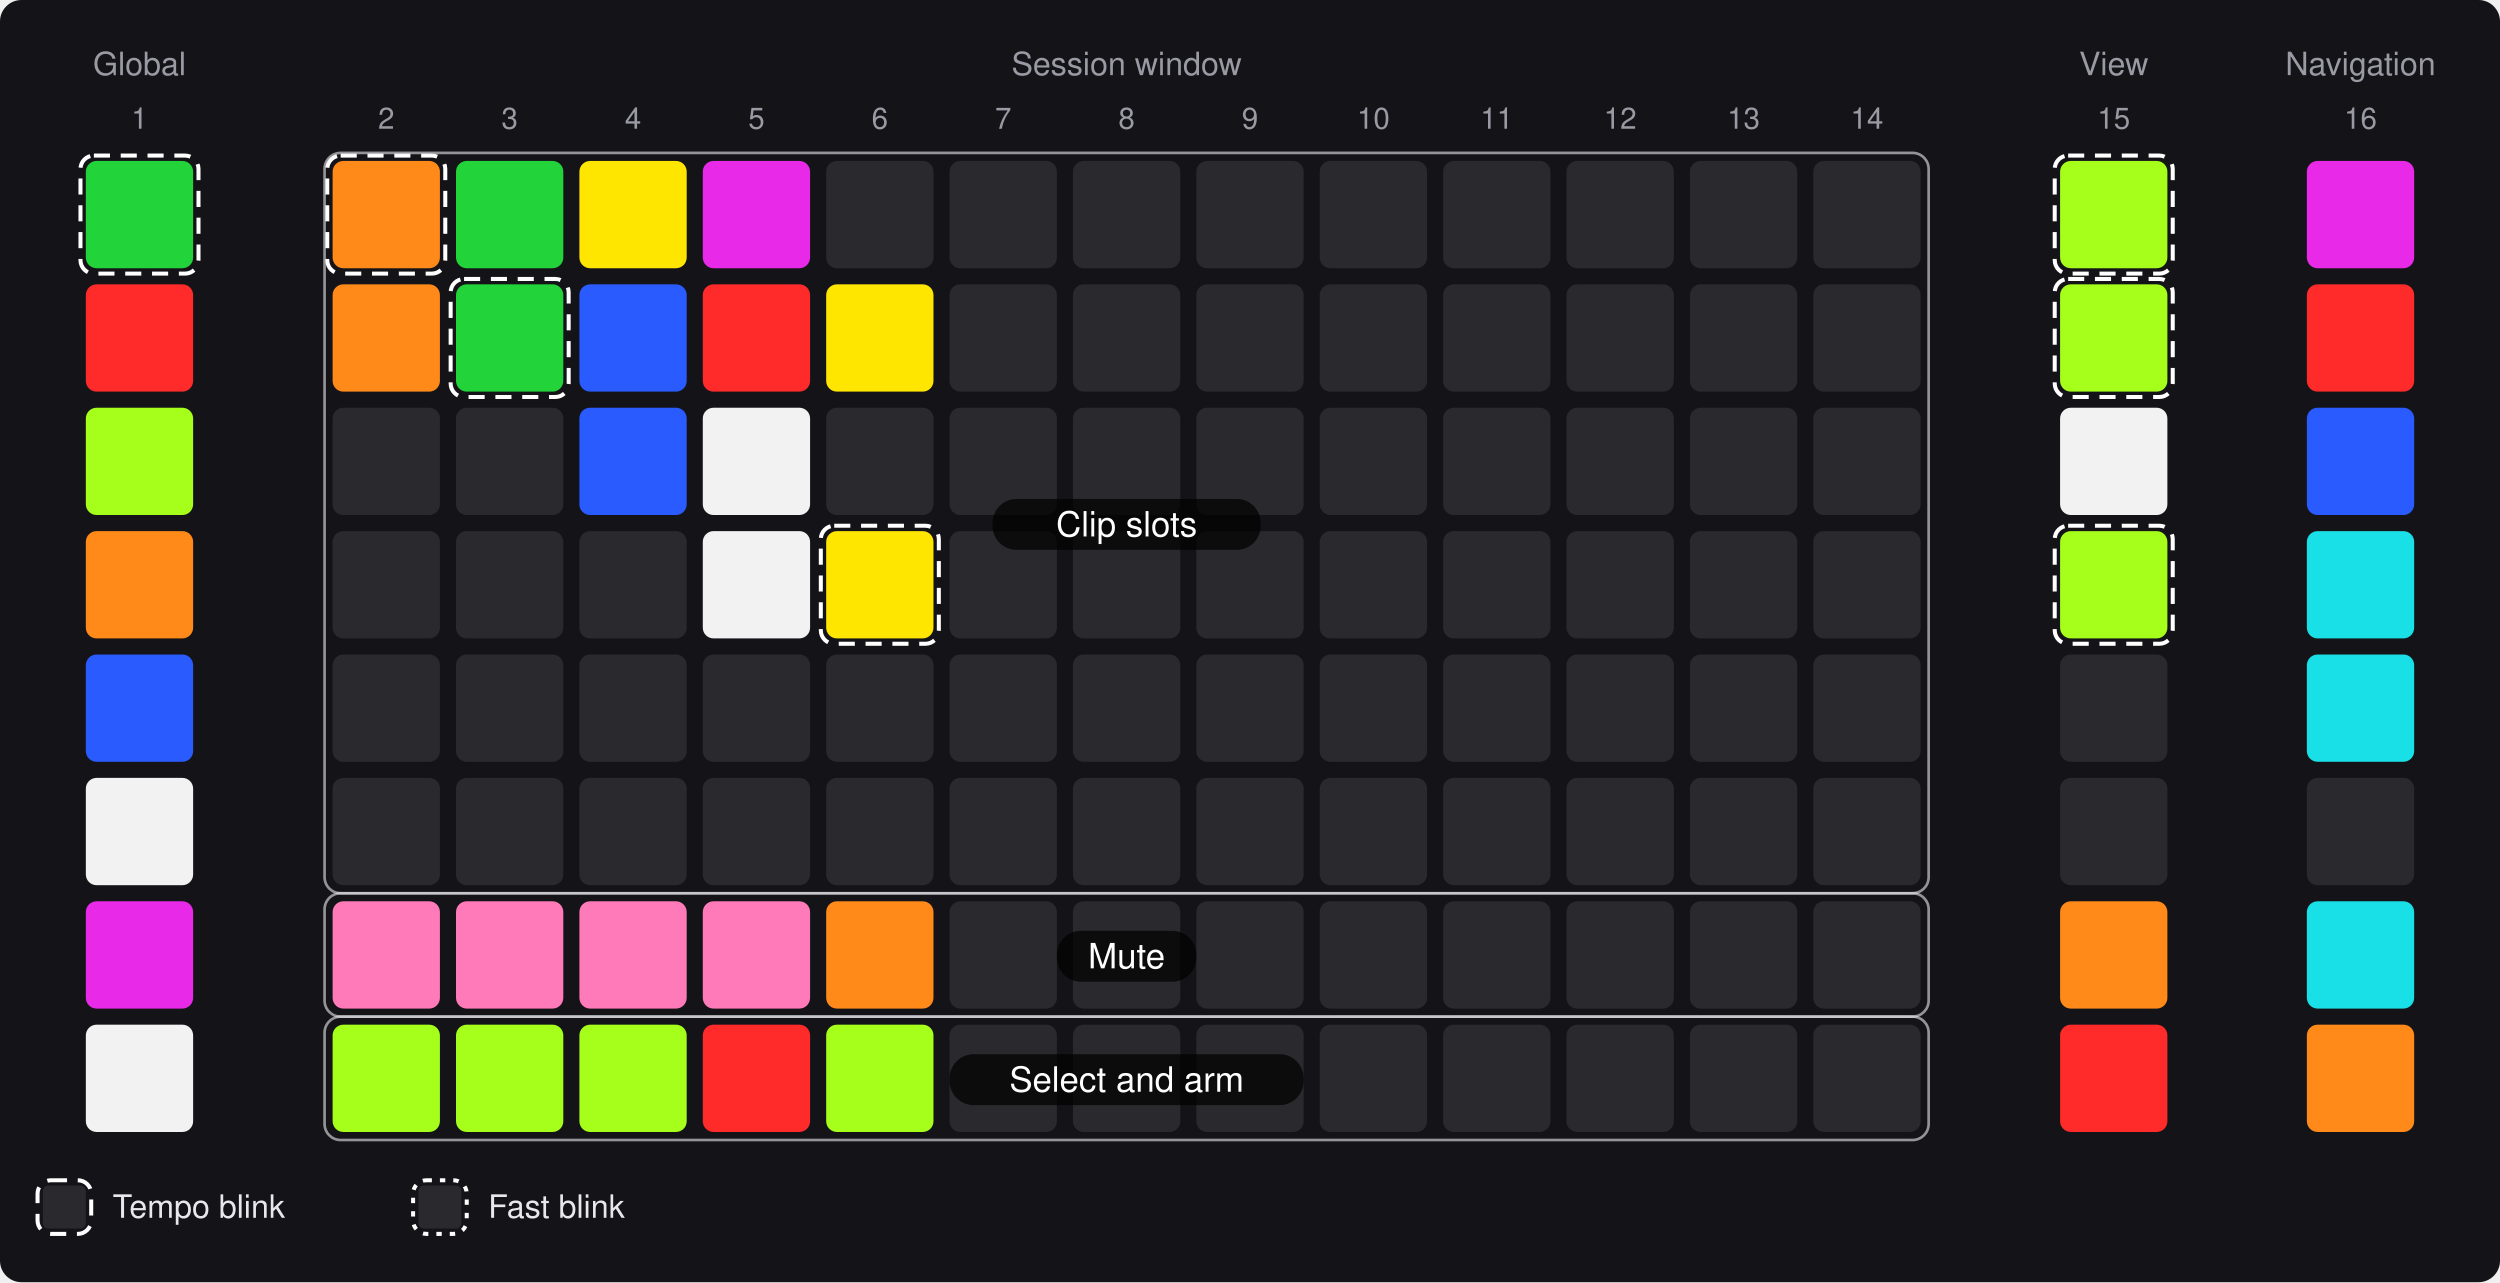
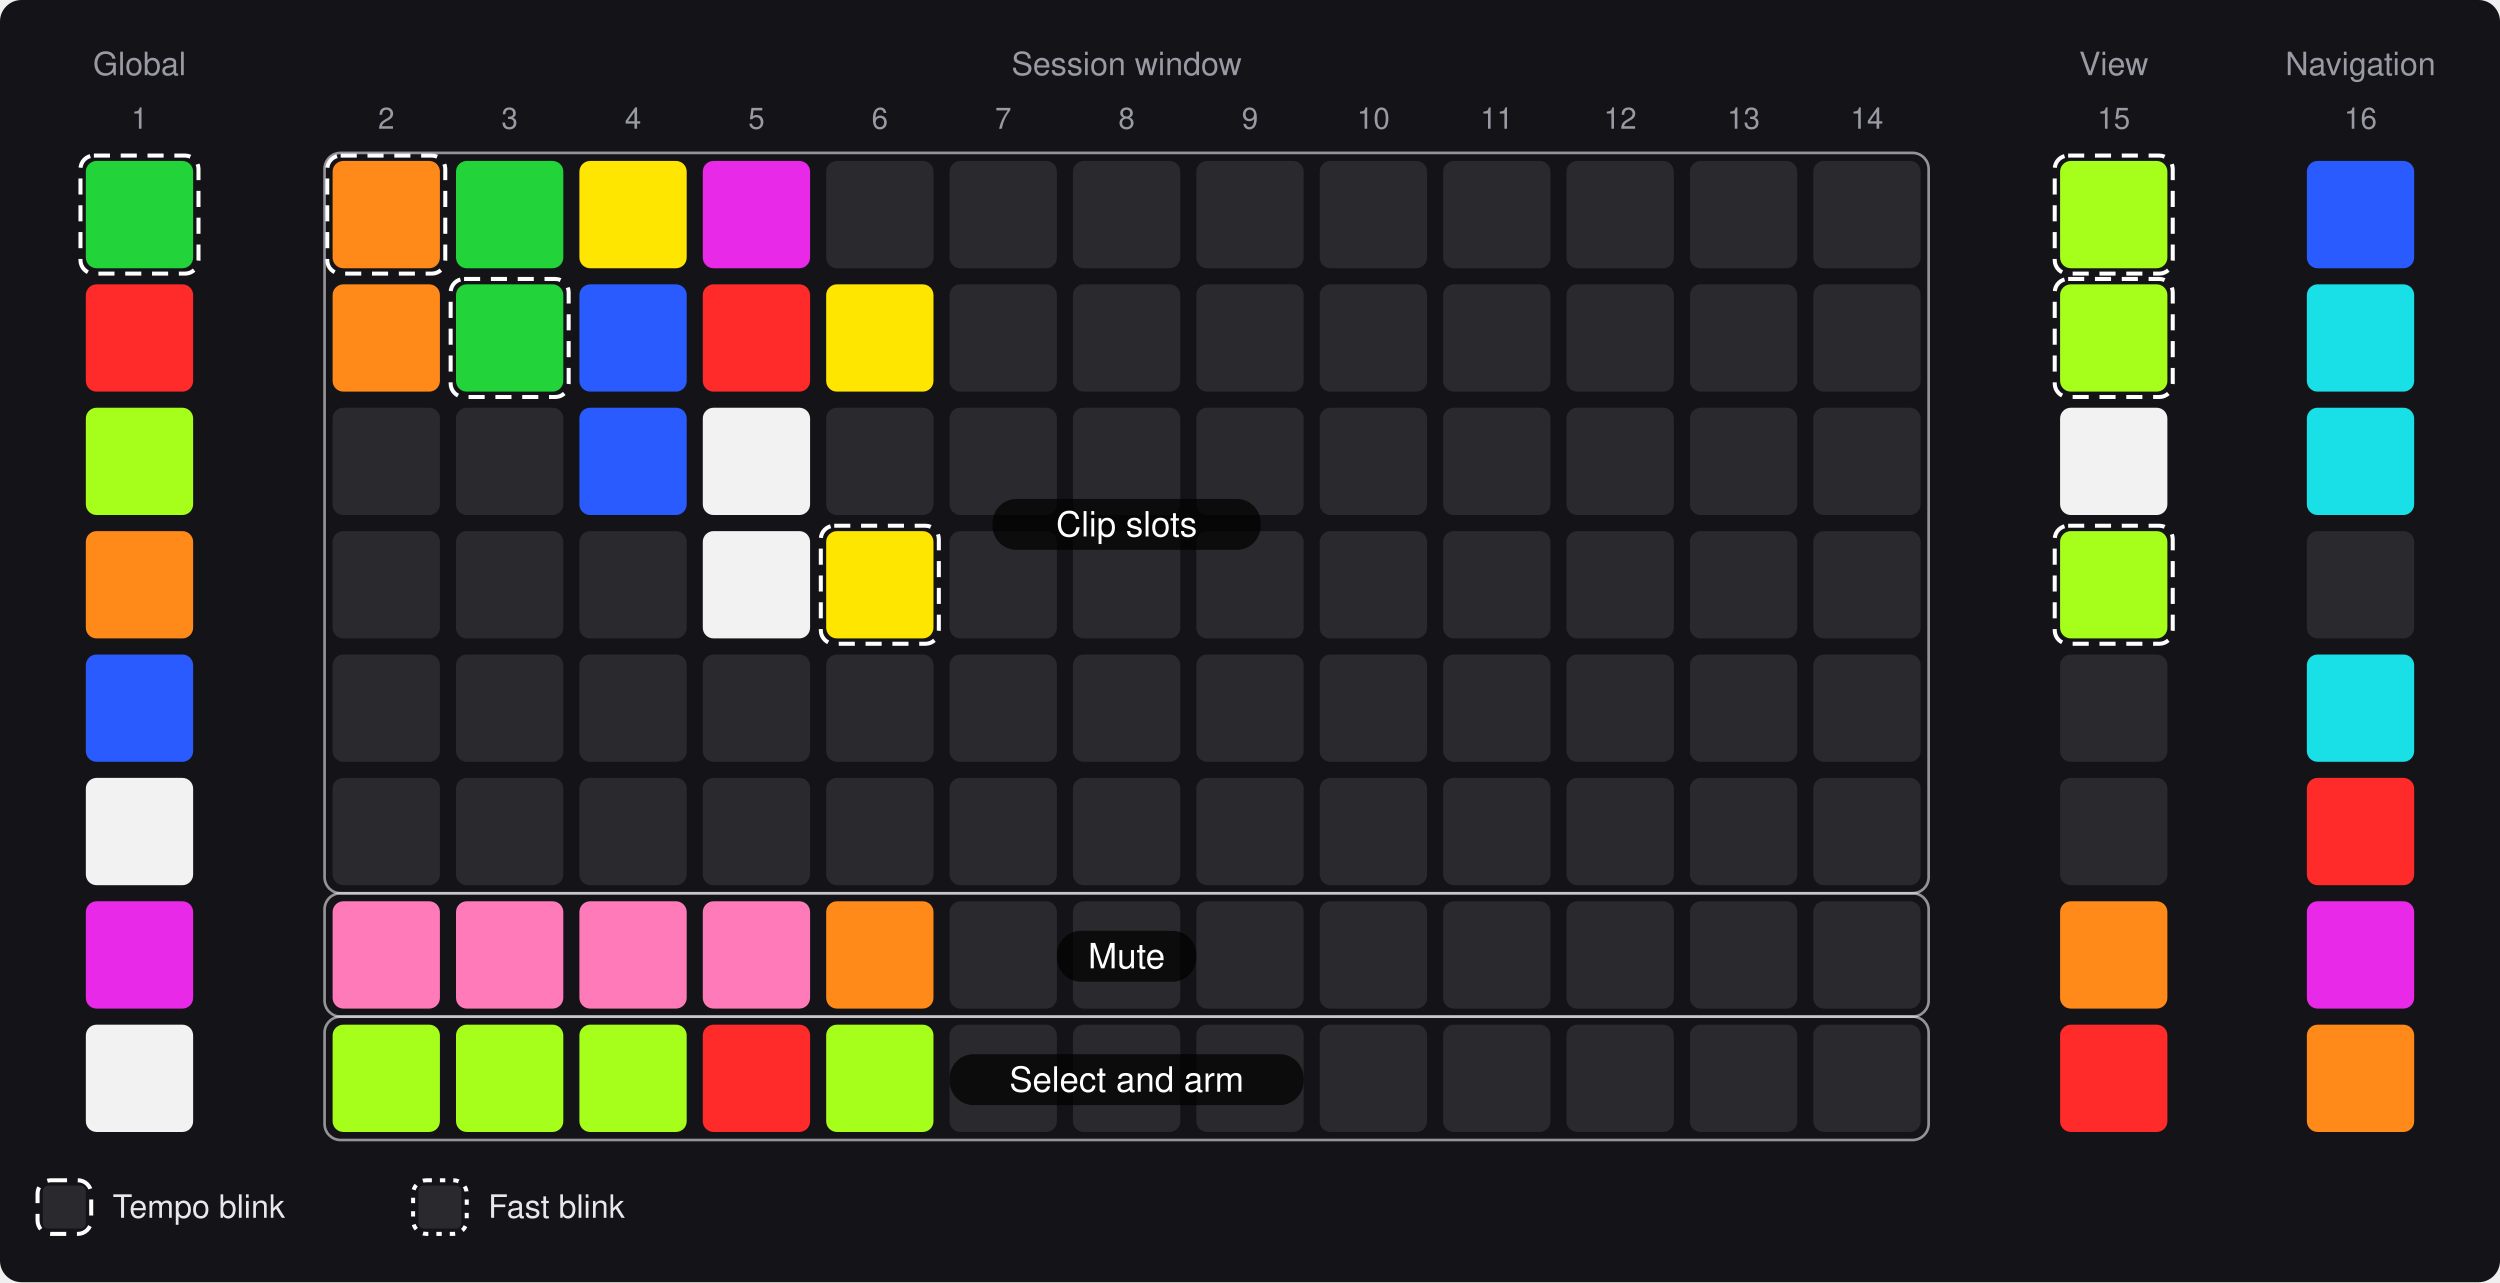
<svg xmlns="http://www.w3.org/2000/svg" width="932" height="478" viewBox="0 0 932 478" font-family="Helvetica, Arial, sans-serif">
  <rect x="0" y="0" width="932" height="478" rx="8" fill="#141418" />
  <text x="52" y="28" font-size="12" fill="#9a9aa4" text-anchor="middle">Global</text>
  <text x="52" y="48" font-size="11" fill="#9a9aa4" text-anchor="middle">1</text>
  <rect x="32" y="60" width="40" height="40" rx="4" fill="#22d43a" />
  <rect x="30" y="58" width="44" height="44" rx="5" fill="none" stroke="#ffffff" stroke-width="1.5" stroke-dasharray="6 4" />
  <rect x="32" y="106" width="40" height="40" rx="4" fill="#ff2a2a" />
  <rect x="32" y="152" width="40" height="40" rx="4" fill="#a6ff1a" />
  <rect x="32" y="198" width="40" height="40" rx="4" fill="#ff8a1a" />
  <rect x="32" y="244" width="40" height="40" rx="4" fill="#2a5bff" />
  <rect x="32" y="290" width="40" height="40" rx="4" fill="#f2f2f2" />
  <rect x="32" y="336" width="40" height="40" rx="4" fill="#e82ae8" />
  <rect x="32" y="382" width="40" height="40" rx="4" fill="#f2f2f2" />
  <text x="420" y="28" font-size="12" fill="#9a9aa4" text-anchor="middle">Session window</text>
  <text x="144" y="48" font-size="11" fill="#9a9aa4" text-anchor="middle">2</text>
  <text x="190" y="48" font-size="11" fill="#9a9aa4" text-anchor="middle">3</text>
  <text x="236" y="48" font-size="11" fill="#9a9aa4" text-anchor="middle">4</text>
  <text x="282" y="48" font-size="11" fill="#9a9aa4" text-anchor="middle">5</text>
  <text x="328" y="48" font-size="11" fill="#9a9aa4" text-anchor="middle">6</text>
  <text x="374" y="48" font-size="11" fill="#9a9aa4" text-anchor="middle">7</text>
  <text x="420" y="48" font-size="11" fill="#9a9aa4" text-anchor="middle">8</text>
  <text x="466" y="48" font-size="11" fill="#9a9aa4" text-anchor="middle">9</text>
  <text x="512" y="48" font-size="11" fill="#9a9aa4" text-anchor="middle">10</text>
  <text x="558" y="48" font-size="11" fill="#9a9aa4" text-anchor="middle">11</text>
  <text x="604" y="48" font-size="11" fill="#9a9aa4" text-anchor="middle">12</text>
  <text x="650" y="48" font-size="11" fill="#9a9aa4" text-anchor="middle">13</text>
  <text x="696" y="48" font-size="11" fill="#9a9aa4" text-anchor="middle">14</text>
  <rect x="124" y="60" width="40" height="40" rx="4" fill="#ff8a1a" />
  <rect x="122" y="58" width="44" height="44" rx="5" fill="none" stroke="#ffffff" stroke-width="1.5" stroke-dasharray="6 4" />
  <rect x="124" y="106" width="40" height="40" rx="4" fill="#ff8a1a" />
  <rect x="124" y="152" width="40" height="40" rx="4" fill="#2a2a2e" />
  <rect x="124" y="198" width="40" height="40" rx="4" fill="#2a2a2e" />
  <rect x="124" y="244" width="40" height="40" rx="4" fill="#2a2a2e" />
  <rect x="124" y="290" width="40" height="40" rx="4" fill="#2a2a2e" />
  <rect x="124" y="336" width="40" height="40" rx="4" fill="#ff7ab8" />
  <rect x="124" y="382" width="40" height="40" rx="4" fill="#a6ff1a" />
  <rect x="170" y="60" width="40" height="40" rx="4" fill="#22d43a" />
  <rect x="170" y="106" width="40" height="40" rx="4" fill="#22d43a" />
  <rect x="168" y="104" width="44" height="44" rx="5" fill="none" stroke="#ffffff" stroke-width="1.5" stroke-dasharray="6 4" />
  <rect x="170" y="152" width="40" height="40" rx="4" fill="#2a2a2e" />
  <rect x="170" y="198" width="40" height="40" rx="4" fill="#2a2a2e" />
  <rect x="170" y="244" width="40" height="40" rx="4" fill="#2a2a2e" />
  <rect x="170" y="290" width="40" height="40" rx="4" fill="#2a2a2e" />
  <rect x="170" y="336" width="40" height="40" rx="4" fill="#ff7ab8" />
  <rect x="170" y="382" width="40" height="40" rx="4" fill="#a6ff1a" />
  <rect x="216" y="60" width="40" height="40" rx="4" fill="#ffe600" />
  <rect x="216" y="106" width="40" height="40" rx="4" fill="#2a5bff" />
  <rect x="216" y="152" width="40" height="40" rx="4" fill="#2a5bff" />
  <rect x="216" y="198" width="40" height="40" rx="4" fill="#2a2a2e" />
  <rect x="216" y="244" width="40" height="40" rx="4" fill="#2a2a2e" />
  <rect x="216" y="290" width="40" height="40" rx="4" fill="#2a2a2e" />
  <rect x="216" y="336" width="40" height="40" rx="4" fill="#ff7ab8" />
  <rect x="216" y="382" width="40" height="40" rx="4" fill="#a6ff1a" />
  <rect x="262" y="60" width="40" height="40" rx="4" fill="#e82ae8" />
  <rect x="262" y="106" width="40" height="40" rx="4" fill="#ff2a2a" />
  <rect x="262" y="152" width="40" height="40" rx="4" fill="#f2f2f2" />
  <rect x="262" y="198" width="40" height="40" rx="4" fill="#f2f2f2" />
  <rect x="262" y="244" width="40" height="40" rx="4" fill="#2a2a2e" />
  <rect x="262" y="290" width="40" height="40" rx="4" fill="#2a2a2e" />
  <rect x="262" y="336" width="40" height="40" rx="4" fill="#ff7ab8" />
  <rect x="262" y="382" width="40" height="40" rx="4" fill="#ff2a2a" />
  <rect x="308" y="60" width="40" height="40" rx="4" fill="#2a2a2e" />
  <rect x="308" y="106" width="40" height="40" rx="4" fill="#ffe600" />
  <rect x="308" y="152" width="40" height="40" rx="4" fill="#2a2a2e" />
  <rect x="308" y="198" width="40" height="40" rx="4" fill="#ffe600" />
  <rect x="306" y="196" width="44" height="44" rx="5" fill="none" stroke="#ffffff" stroke-width="1.5" stroke-dasharray="6 4" />
  <rect x="308" y="244" width="40" height="40" rx="4" fill="#2a2a2e" />
  <rect x="308" y="290" width="40" height="40" rx="4" fill="#2a2a2e" />
  <rect x="308" y="336" width="40" height="40" rx="4" fill="#ff8a1a" />
  <rect x="308" y="382" width="40" height="40" rx="4" fill="#a6ff1a" />
  <rect x="354" y="60" width="40" height="40" rx="4" fill="#2a2a2e" />
  <rect x="354" y="106" width="40" height="40" rx="4" fill="#2a2a2e" />
  <rect x="354" y="152" width="40" height="40" rx="4" fill="#2a2a2e" />
  <rect x="354" y="198" width="40" height="40" rx="4" fill="#2a2a2e" />
  <rect x="354" y="244" width="40" height="40" rx="4" fill="#2a2a2e" />
  <rect x="354" y="290" width="40" height="40" rx="4" fill="#2a2a2e" />
  <rect x="354" y="336" width="40" height="40" rx="4" fill="#2a2a2e" />
  <rect x="354" y="382" width="40" height="40" rx="4" fill="#2a2a2e" />
  <rect x="400" y="60" width="40" height="40" rx="4" fill="#2a2a2e" />
  <rect x="400" y="106" width="40" height="40" rx="4" fill="#2a2a2e" />
  <rect x="400" y="152" width="40" height="40" rx="4" fill="#2a2a2e" />
  <rect x="400" y="198" width="40" height="40" rx="4" fill="#2a2a2e" />
  <rect x="400" y="244" width="40" height="40" rx="4" fill="#2a2a2e" />
  <rect x="400" y="290" width="40" height="40" rx="4" fill="#2a2a2e" />
  <rect x="400" y="336" width="40" height="40" rx="4" fill="#2a2a2e" />
  <rect x="400" y="382" width="40" height="40" rx="4" fill="#2a2a2e" />
  <rect x="446" y="60" width="40" height="40" rx="4" fill="#2a2a2e" />
  <rect x="446" y="106" width="40" height="40" rx="4" fill="#2a2a2e" />
  <rect x="446" y="152" width="40" height="40" rx="4" fill="#2a2a2e" />
  <rect x="446" y="198" width="40" height="40" rx="4" fill="#2a2a2e" />
  <rect x="446" y="244" width="40" height="40" rx="4" fill="#2a2a2e" />
  <rect x="446" y="290" width="40" height="40" rx="4" fill="#2a2a2e" />
  <rect x="446" y="336" width="40" height="40" rx="4" fill="#2a2a2e" />
  <rect x="446" y="382" width="40" height="40" rx="4" fill="#2a2a2e" />
  <rect x="492" y="60" width="40" height="40" rx="4" fill="#2a2a2e" />
  <rect x="492" y="106" width="40" height="40" rx="4" fill="#2a2a2e" />
  <rect x="492" y="152" width="40" height="40" rx="4" fill="#2a2a2e" />
  <rect x="492" y="198" width="40" height="40" rx="4" fill="#2a2a2e" />
  <rect x="492" y="244" width="40" height="40" rx="4" fill="#2a2a2e" />
  <rect x="492" y="290" width="40" height="40" rx="4" fill="#2a2a2e" />
  <rect x="492" y="336" width="40" height="40" rx="4" fill="#2a2a2e" />
  <rect x="492" y="382" width="40" height="40" rx="4" fill="#2a2a2e" />
  <rect x="538" y="60" width="40" height="40" rx="4" fill="#2a2a2e" />
  <rect x="538" y="106" width="40" height="40" rx="4" fill="#2a2a2e" />
  <rect x="538" y="152" width="40" height="40" rx="4" fill="#2a2a2e" />
  <rect x="538" y="198" width="40" height="40" rx="4" fill="#2a2a2e" />
  <rect x="538" y="244" width="40" height="40" rx="4" fill="#2a2a2e" />
  <rect x="538" y="290" width="40" height="40" rx="4" fill="#2a2a2e" />
  <rect x="538" y="336" width="40" height="40" rx="4" fill="#2a2a2e" />
  <rect x="538" y="382" width="40" height="40" rx="4" fill="#2a2a2e" />
  <rect x="584" y="60" width="40" height="40" rx="4" fill="#2a2a2e" />
  <rect x="584" y="106" width="40" height="40" rx="4" fill="#2a2a2e" />
  <rect x="584" y="152" width="40" height="40" rx="4" fill="#2a2a2e" />
  <rect x="584" y="198" width="40" height="40" rx="4" fill="#2a2a2e" />
  <rect x="584" y="244" width="40" height="40" rx="4" fill="#2a2a2e" />
  <rect x="584" y="290" width="40" height="40" rx="4" fill="#2a2a2e" />
  <rect x="584" y="336" width="40" height="40" rx="4" fill="#2a2a2e" />
  <rect x="584" y="382" width="40" height="40" rx="4" fill="#2a2a2e" />
  <rect x="630" y="60" width="40" height="40" rx="4" fill="#2a2a2e" />
  <rect x="630" y="106" width="40" height="40" rx="4" fill="#2a2a2e" />
  <rect x="630" y="152" width="40" height="40" rx="4" fill="#2a2a2e" />
  <rect x="630" y="198" width="40" height="40" rx="4" fill="#2a2a2e" />
  <rect x="630" y="244" width="40" height="40" rx="4" fill="#2a2a2e" />
  <rect x="630" y="290" width="40" height="40" rx="4" fill="#2a2a2e" />
  <rect x="630" y="336" width="40" height="40" rx="4" fill="#2a2a2e" />
  <rect x="630" y="382" width="40" height="40" rx="4" fill="#2a2a2e" />
  <rect x="676" y="60" width="40" height="40" rx="4" fill="#2a2a2e" />
  <rect x="676" y="106" width="40" height="40" rx="4" fill="#2a2a2e" />
  <rect x="676" y="152" width="40" height="40" rx="4" fill="#2a2a2e" />
  <rect x="676" y="198" width="40" height="40" rx="4" fill="#2a2a2e" />
  <rect x="676" y="244" width="40" height="40" rx="4" fill="#2a2a2e" />
  <rect x="676" y="290" width="40" height="40" rx="4" fill="#2a2a2e" />
  <rect x="676" y="336" width="40" height="40" rx="4" fill="#2a2a2e" />
  <rect x="676" y="382" width="40" height="40" rx="4" fill="#2a2a2e" />
  <rect x="121" y="57" width="598" height="276" rx="6" fill="none" stroke="#e8e8ec" stroke-width="1" stroke-opacity="0.6" />
  <rect x="370" y="186" width="100" height="19" rx="9" fill="#000000" fill-opacity="0.72" />
  <text x="420" y="200" font-size="13" fill="#ffffff" text-anchor="middle">Clip slots</text>
  <rect x="121" y="333" width="598" height="46" rx="6" fill="none" stroke="#e8e8ec" stroke-width="1" stroke-opacity="0.6" />
  <rect x="394" y="347" width="52" height="19" rx="9" fill="#000000" fill-opacity="0.72" />
  <text x="420" y="361" font-size="13" fill="#ffffff" text-anchor="middle">Mute</text>
  <rect x="121" y="379" width="598" height="46" rx="6" fill="none" stroke="#e8e8ec" stroke-width="1" stroke-opacity="0.6" />
  <rect x="354" y="393" width="132" height="19" rx="9" fill="#000000" fill-opacity="0.72" />
  <text x="420" y="407" font-size="13" fill="#ffffff" text-anchor="middle">Select and arm</text>
  <text x="788" y="28" font-size="12" fill="#9a9aa4" text-anchor="middle">View</text>
  <text x="788" y="48" font-size="11" fill="#9a9aa4" text-anchor="middle">15</text>
  <rect x="768" y="60" width="40" height="40" rx="4" fill="#a6ff1a" />
  <rect x="766" y="58" width="44" height="44" rx="5" fill="none" stroke="#ffffff" stroke-width="1.5" stroke-dasharray="6 4" />
  <rect x="768" y="106" width="40" height="40" rx="4" fill="#a6ff1a" />
  <rect x="766" y="104" width="44" height="44" rx="5" fill="none" stroke="#ffffff" stroke-width="1.5" stroke-dasharray="6 4" />
  <rect x="768" y="152" width="40" height="40" rx="4" fill="#f2f2f2" />
  <rect x="768" y="198" width="40" height="40" rx="4" fill="#a6ff1a" />
  <rect x="766" y="196" width="44" height="44" rx="5" fill="none" stroke="#ffffff" stroke-width="1.5" stroke-dasharray="6 4" />
  <rect x="768" y="244" width="40" height="40" rx="4" fill="#2a2a2e" />
  <rect x="768" y="290" width="40" height="40" rx="4" fill="#2a2a2e" />
  <rect x="768" y="336" width="40" height="40" rx="4" fill="#ff8a1a" />
  <rect x="768" y="382" width="40" height="40" rx="4" fill="#ff2a2a" />
  <text x="880" y="28" font-size="12" fill="#9a9aa4" text-anchor="middle">Navigation</text>
  <text x="880" y="48" font-size="11" fill="#9a9aa4" text-anchor="middle">16</text>
-   <rect x="860" y="60" width="40" height="40" rx="4" fill="#e82ae8" />
-   <rect x="860" y="106" width="40" height="40" rx="4" fill="#ff2a2a" />
-   <rect x="860" y="152" width="40" height="40" rx="4" fill="#2a5bff" />
-   <rect x="860" y="198" width="40" height="40" rx="4" fill="#19e0e6" />
+   <rect x="860" y="60" width="40" height="40" rx="4" fill="#2a5bff" />
+   <rect x="860" y="106" width="40" height="40" rx="4" fill="#19e0e6" />
+   <rect x="860" y="152" width="40" height="40" rx="4" fill="#19e0e6" />
+   <rect x="860" y="198" width="40" height="40" rx="4" fill="#2a2a2e" />
  <rect x="860" y="244" width="40" height="40" rx="4" fill="#19e0e6" />
-   <rect x="860" y="290" width="40" height="40" rx="4" fill="#2a2a2e" />
-   <rect x="860" y="336" width="40" height="40" rx="4" fill="#19e0e6" />
+   <rect x="860" y="290" width="40" height="40" rx="4" fill="#ff2a2a" />
+   <rect x="860" y="336" width="40" height="40" rx="4" fill="#e82ae8" />
  <rect x="860" y="382" width="40" height="40" rx="4" fill="#ff8a1a" />
  <rect x="16" y="442" width="16" height="16" rx="2" fill="#2a2a2e" />
  <rect x="14" y="440" width="20" height="20" rx="5" fill="none" stroke="#ffffff" stroke-width="1.5" stroke-dasharray="6 4" />
  <text x="42" y="454" font-size="12" fill="#e8e8ec">Tempo blink</text>
  <rect x="156" y="442" width="16" height="16" rx="2" fill="#2a2a2e" />
  <rect x="154" y="440" width="20" height="20" rx="5" fill="none" stroke="#ffffff" stroke-width="1.5" stroke-dasharray="2 3" />
  <text x="182" y="454" font-size="12" fill="#e8e8ec">Fast blink</text>
</svg>
